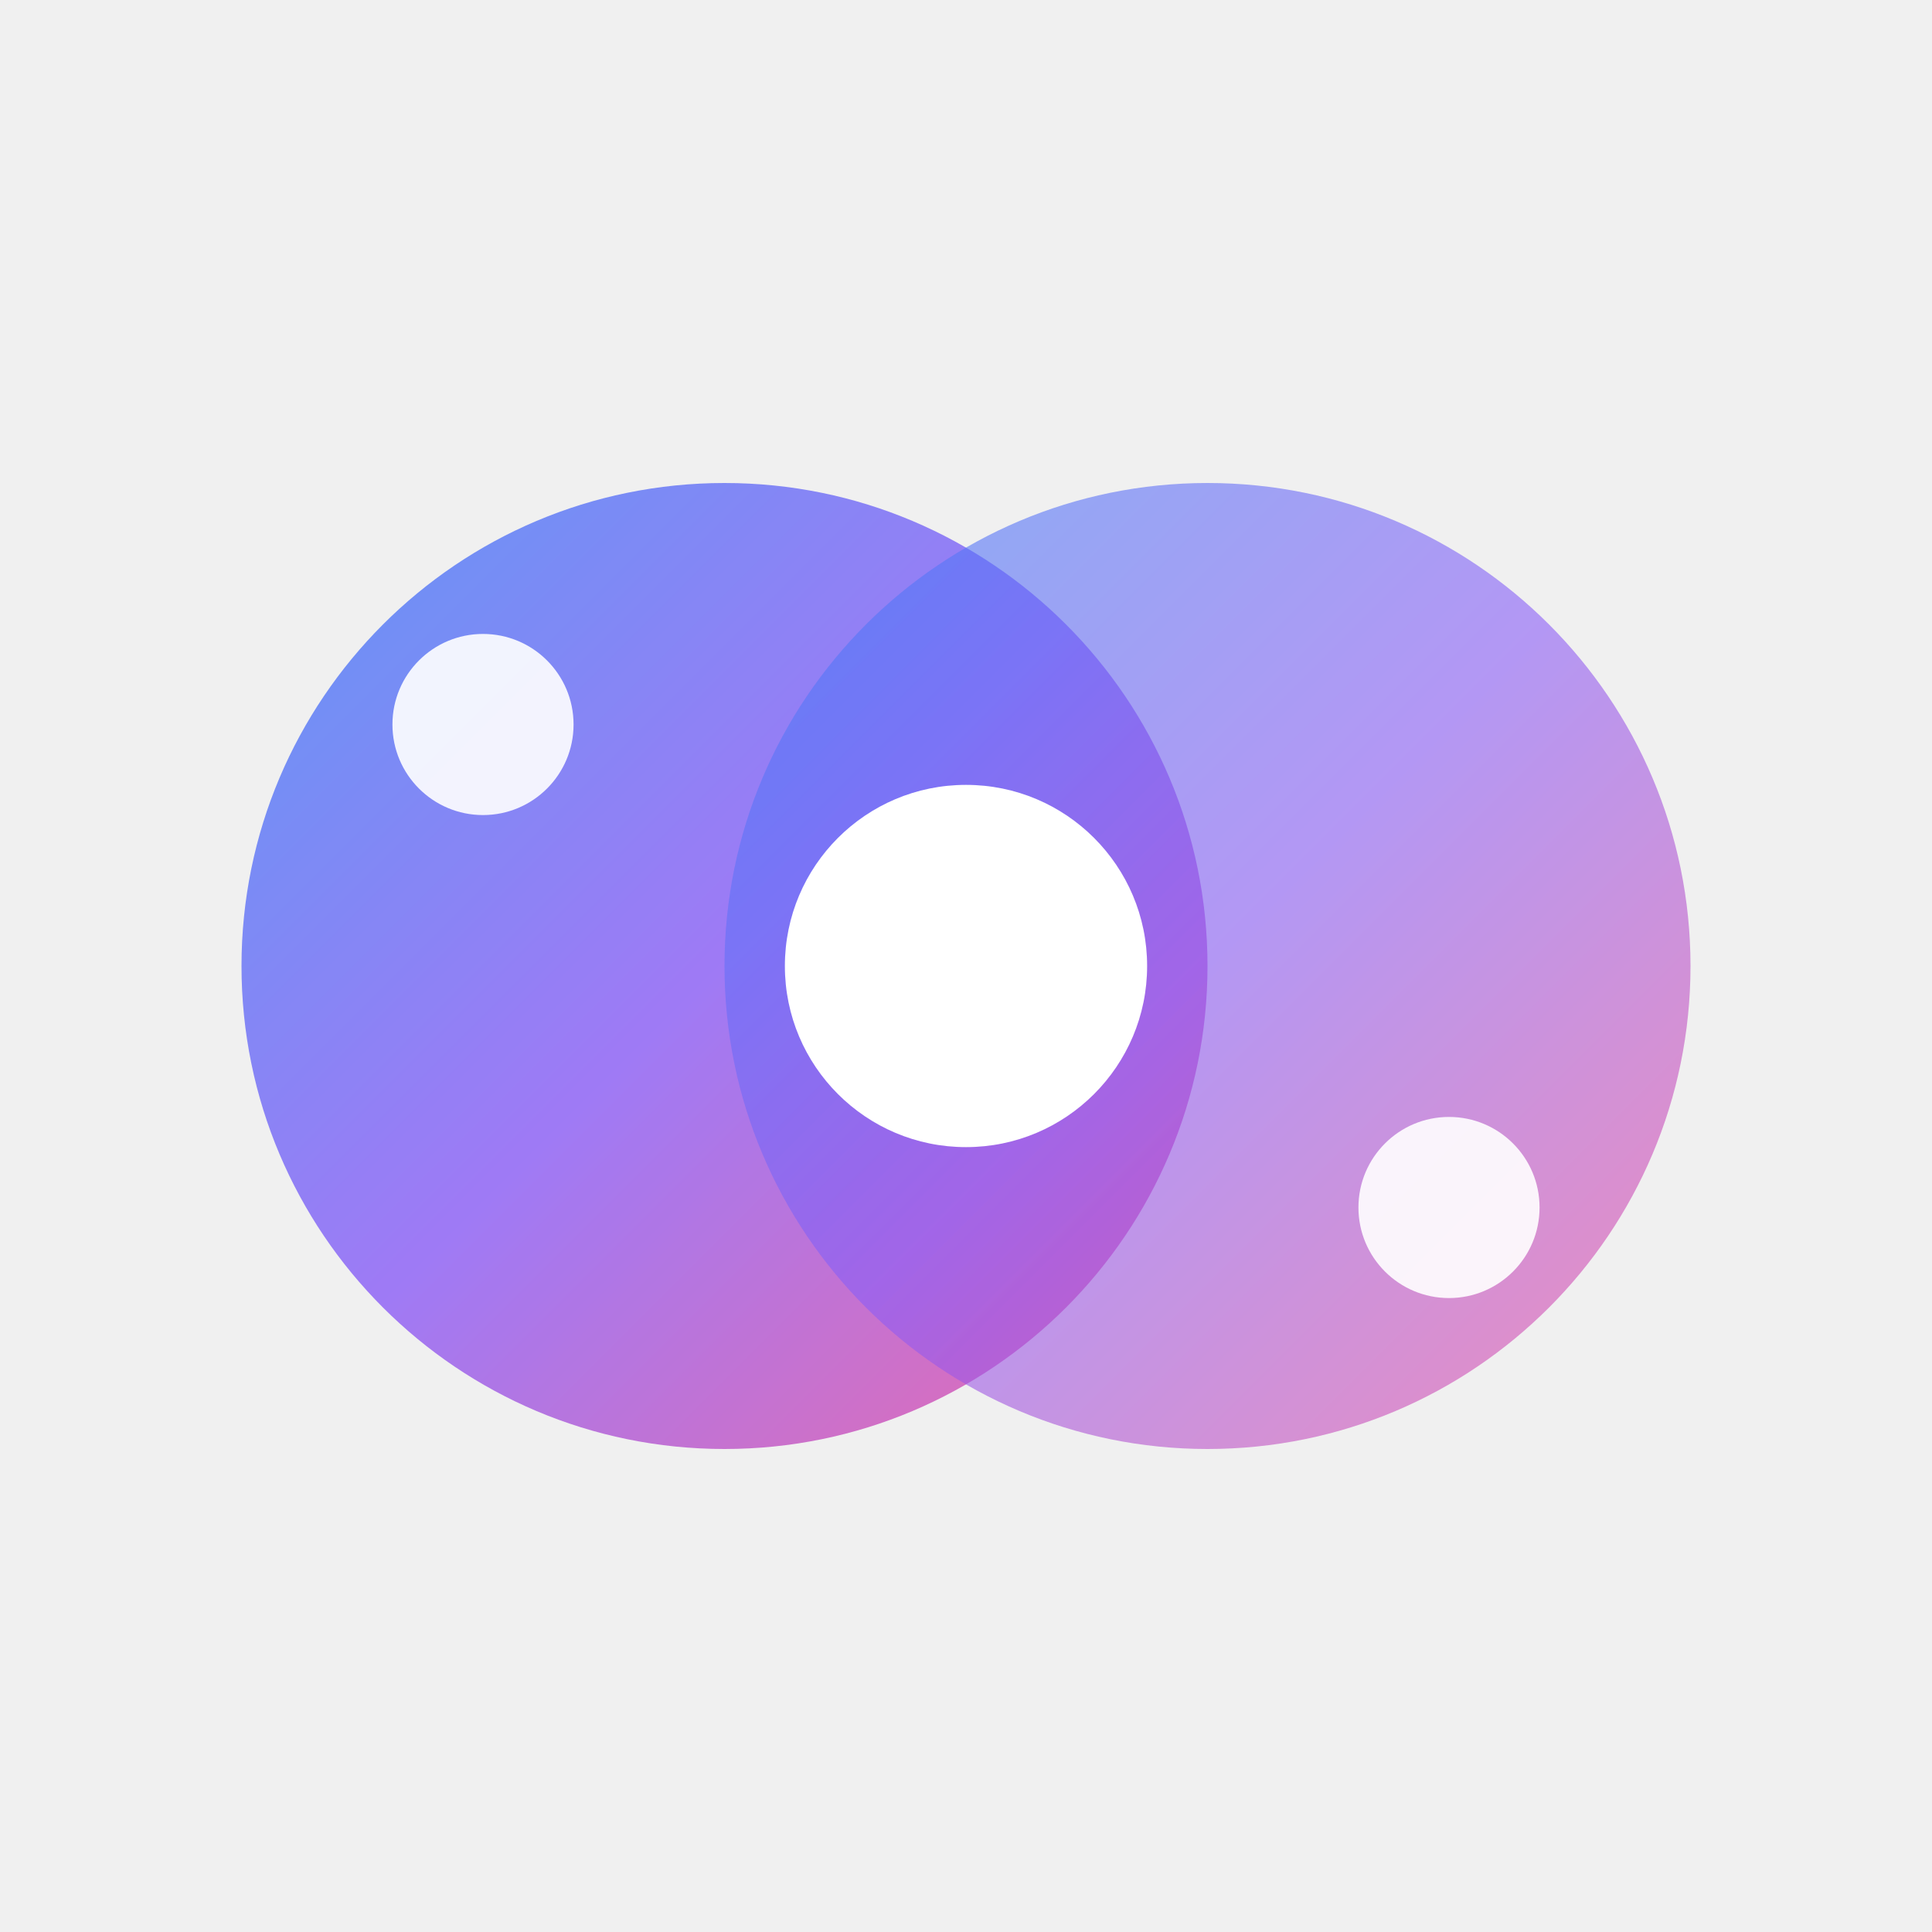
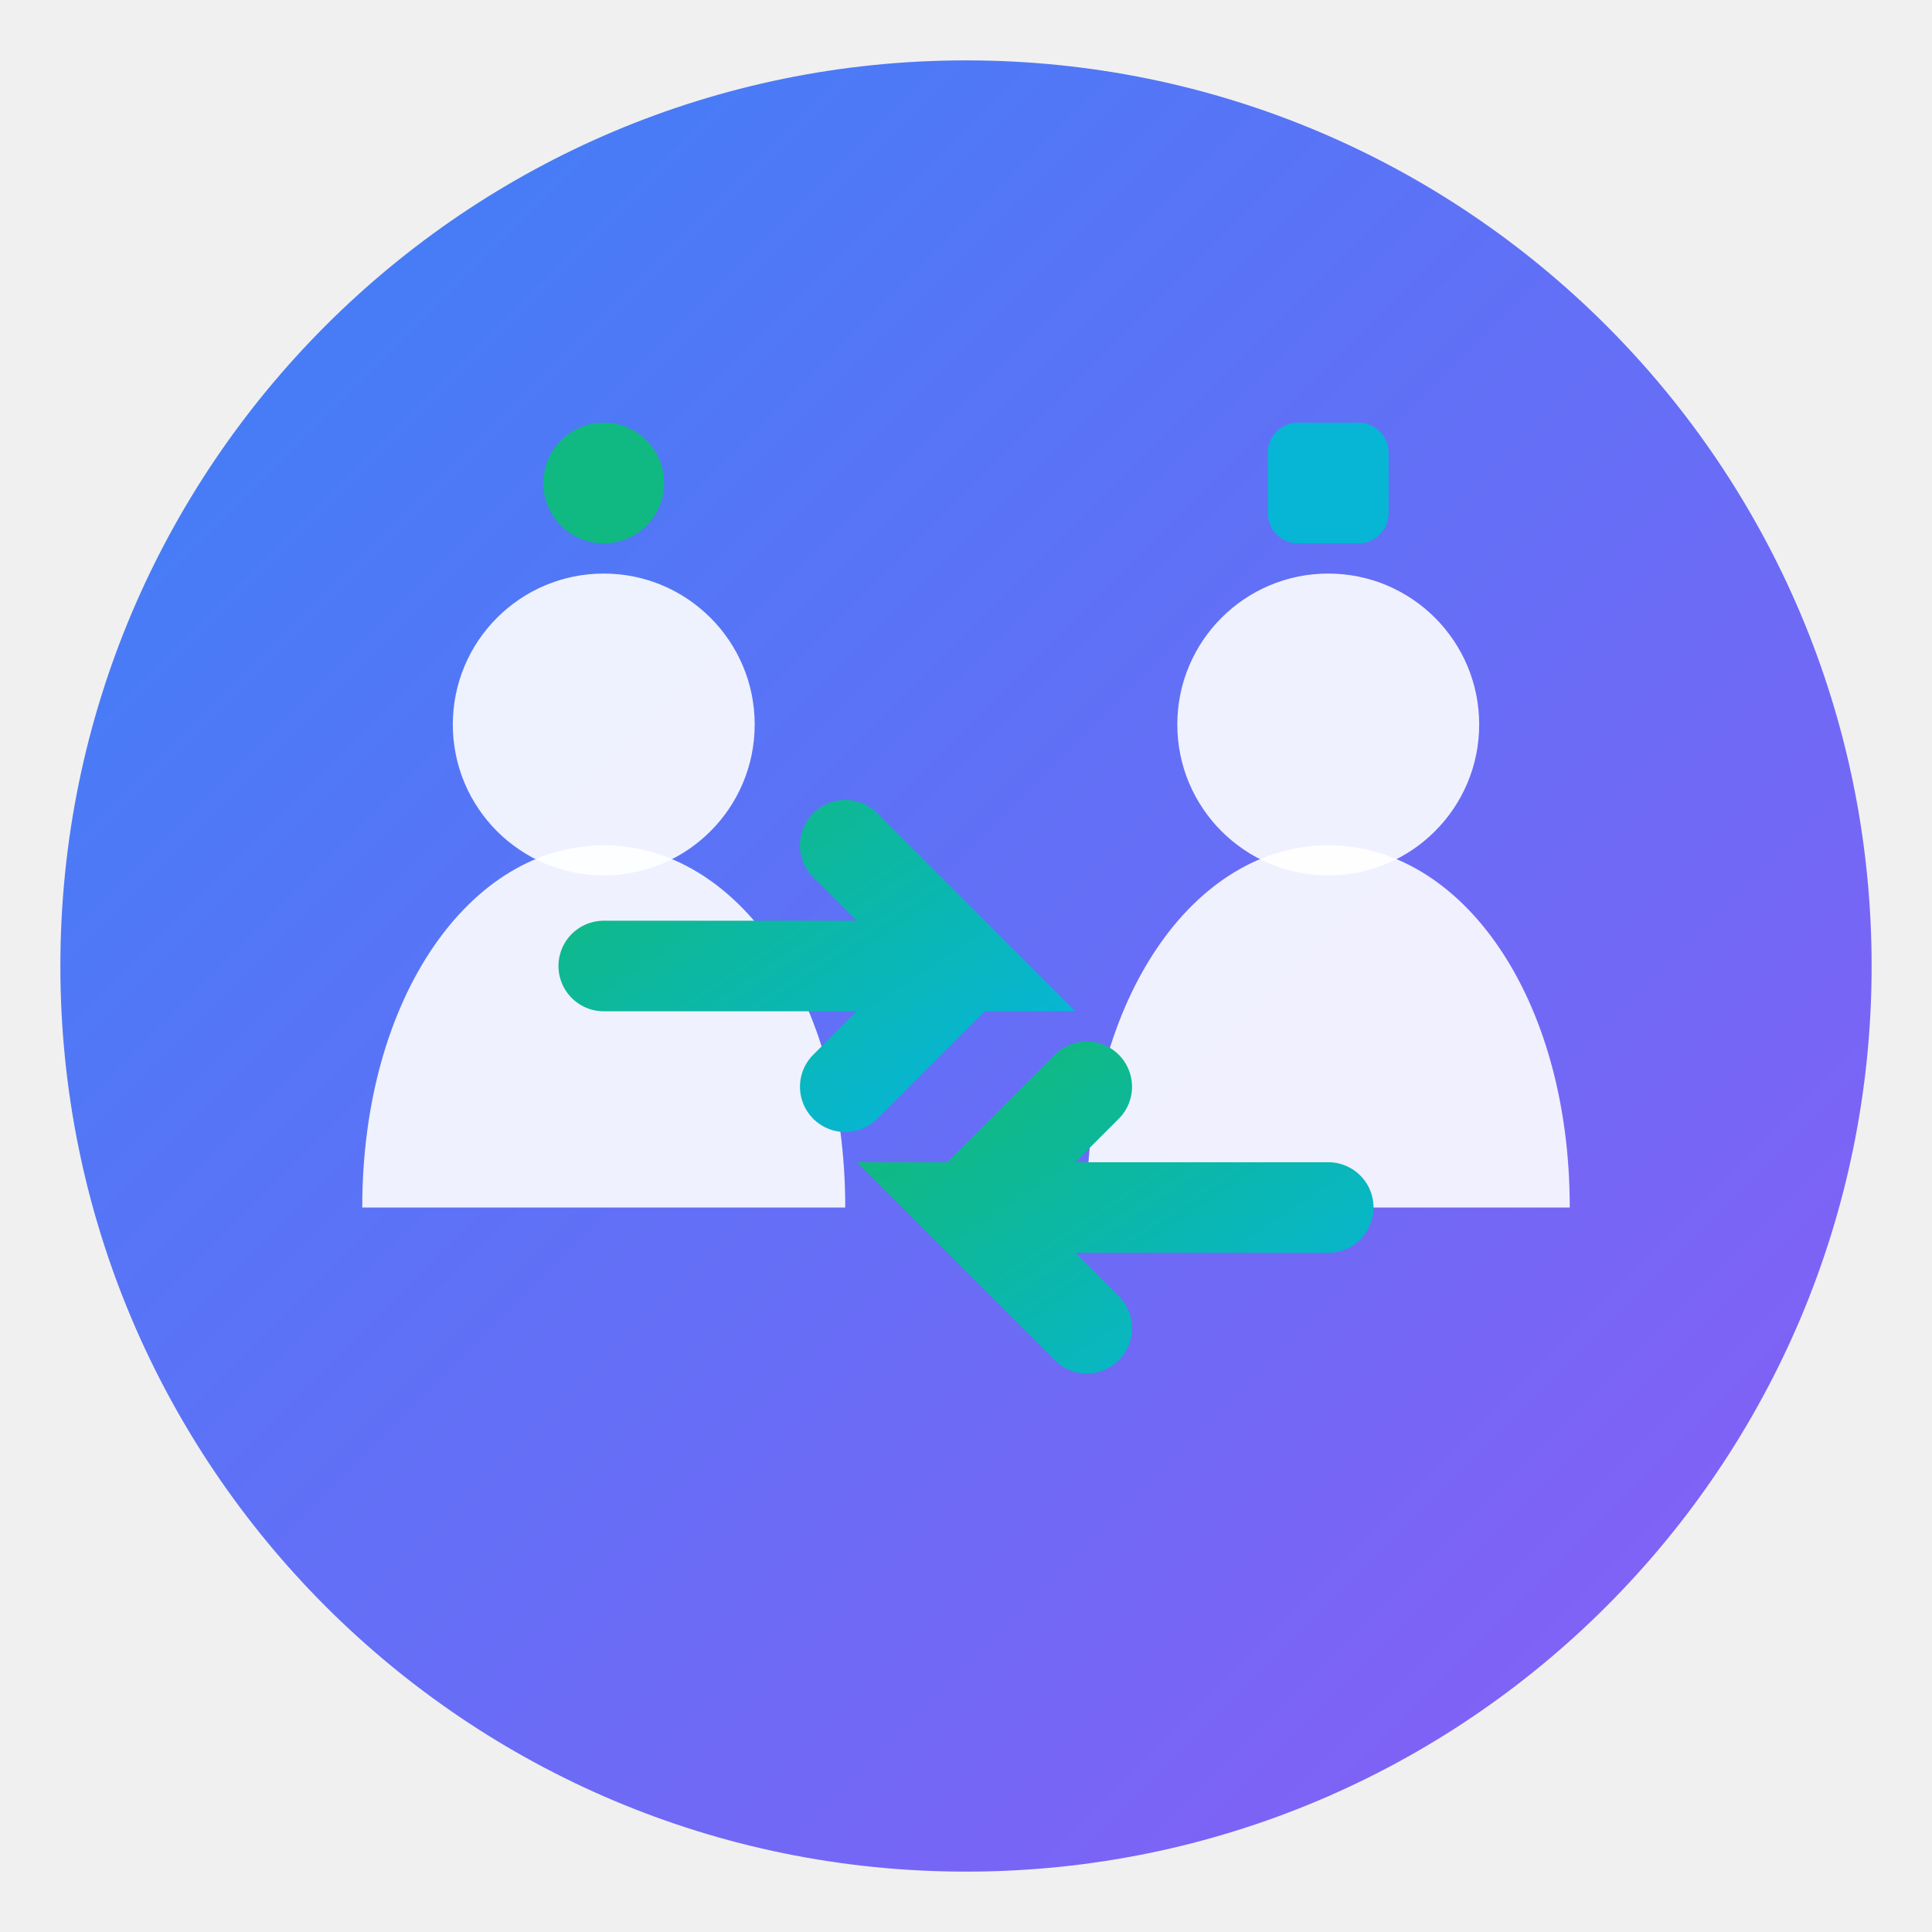
<svg xmlns="http://www.w3.org/2000/svg" width="32" height="32" viewBox="0 0 32 32" fill="none">
  <defs>
-     <linearGradient id="favicon-gradient" x1="0%" y1="0%" x2="100%" y2="100%">
+     <linearGradient id="bg-gradient" x1="0%" y1="0%" x2="100%" y2="100%">
      <stop offset="0%" style="stop-color:#3B82F6;stop-opacity:1" />
-       <stop offset="50%" style="stop-color:#8B5CF6;stop-opacity:1" />
-       <stop offset="100%" style="stop-color:#EC4899;stop-opacity:1" />
+       <stop offset="100%" style="stop-color:#8B5CF6;stop-opacity:1" />
+     </linearGradient>
+     <linearGradient id="arrow-gradient" x1="0%" y1="0%" x2="100%" y2="100%">
+       <stop offset="0%" style="stop-color:#10B981;stop-opacity:1" />
+       <stop offset="100%" style="stop-color:#06B6D4;stop-opacity:1" />
    </linearGradient>
  </defs>
-   <circle cx="12" cy="16" r="8" fill="url(#favicon-gradient)" opacity="0.8" />
-   <circle cx="20" cy="16" r="8" fill="url(#favicon-gradient)" opacity="0.6" />
-   <circle cx="16" cy="16" r="3" fill="#ffffff" />
-   <circle cx="8" cy="12" r="1.5" fill="#ffffff" opacity="0.9" />
-   <circle cx="24" cy="20" r="1.5" fill="#ffffff" opacity="0.9" />
+   <circle cx="16" cy="16" r="15" fill="url(#bg-gradient)" />
+   <g transform="translate(6, 8)">
+     <circle cx="4" cy="4" r="2.5" fill="#ffffff" opacity="0.9" />
+     <path d="M0 12 C0 8.5 1.8 6 4 6 C6.2 6 8 8.5 8 12" fill="#ffffff" opacity="0.9" />
+     <circle cx="16" cy="4" r="2.5" fill="#ffffff" opacity="0.9" />
+     <path d="M12 12 C12 8.5 13.8 6 16 6 C18.2 6 20 8.5 20 12" fill="#ffffff" opacity="0.9" />
+   </g>
+   <g transform="translate(8, 14)">
+     <path d="M2 2 L8 2 L6 0 M8 2 L6 4" stroke="url(#arrow-gradient)" stroke-width="1.5" fill="none" stroke-linecap="round" />
+     <path d="M14 6 L8 6 L10 8 M8 6 L10 4" stroke="url(#arrow-gradient)" stroke-width="1.5" fill="none" stroke-linecap="round" />
+   </g>
+   <circle cx="10" cy="8" r="1" fill="#10B981" />
+   <rect x="21" y="7" width="2" height="2" rx="0.5" fill="#06B6D4" />
</svg>
